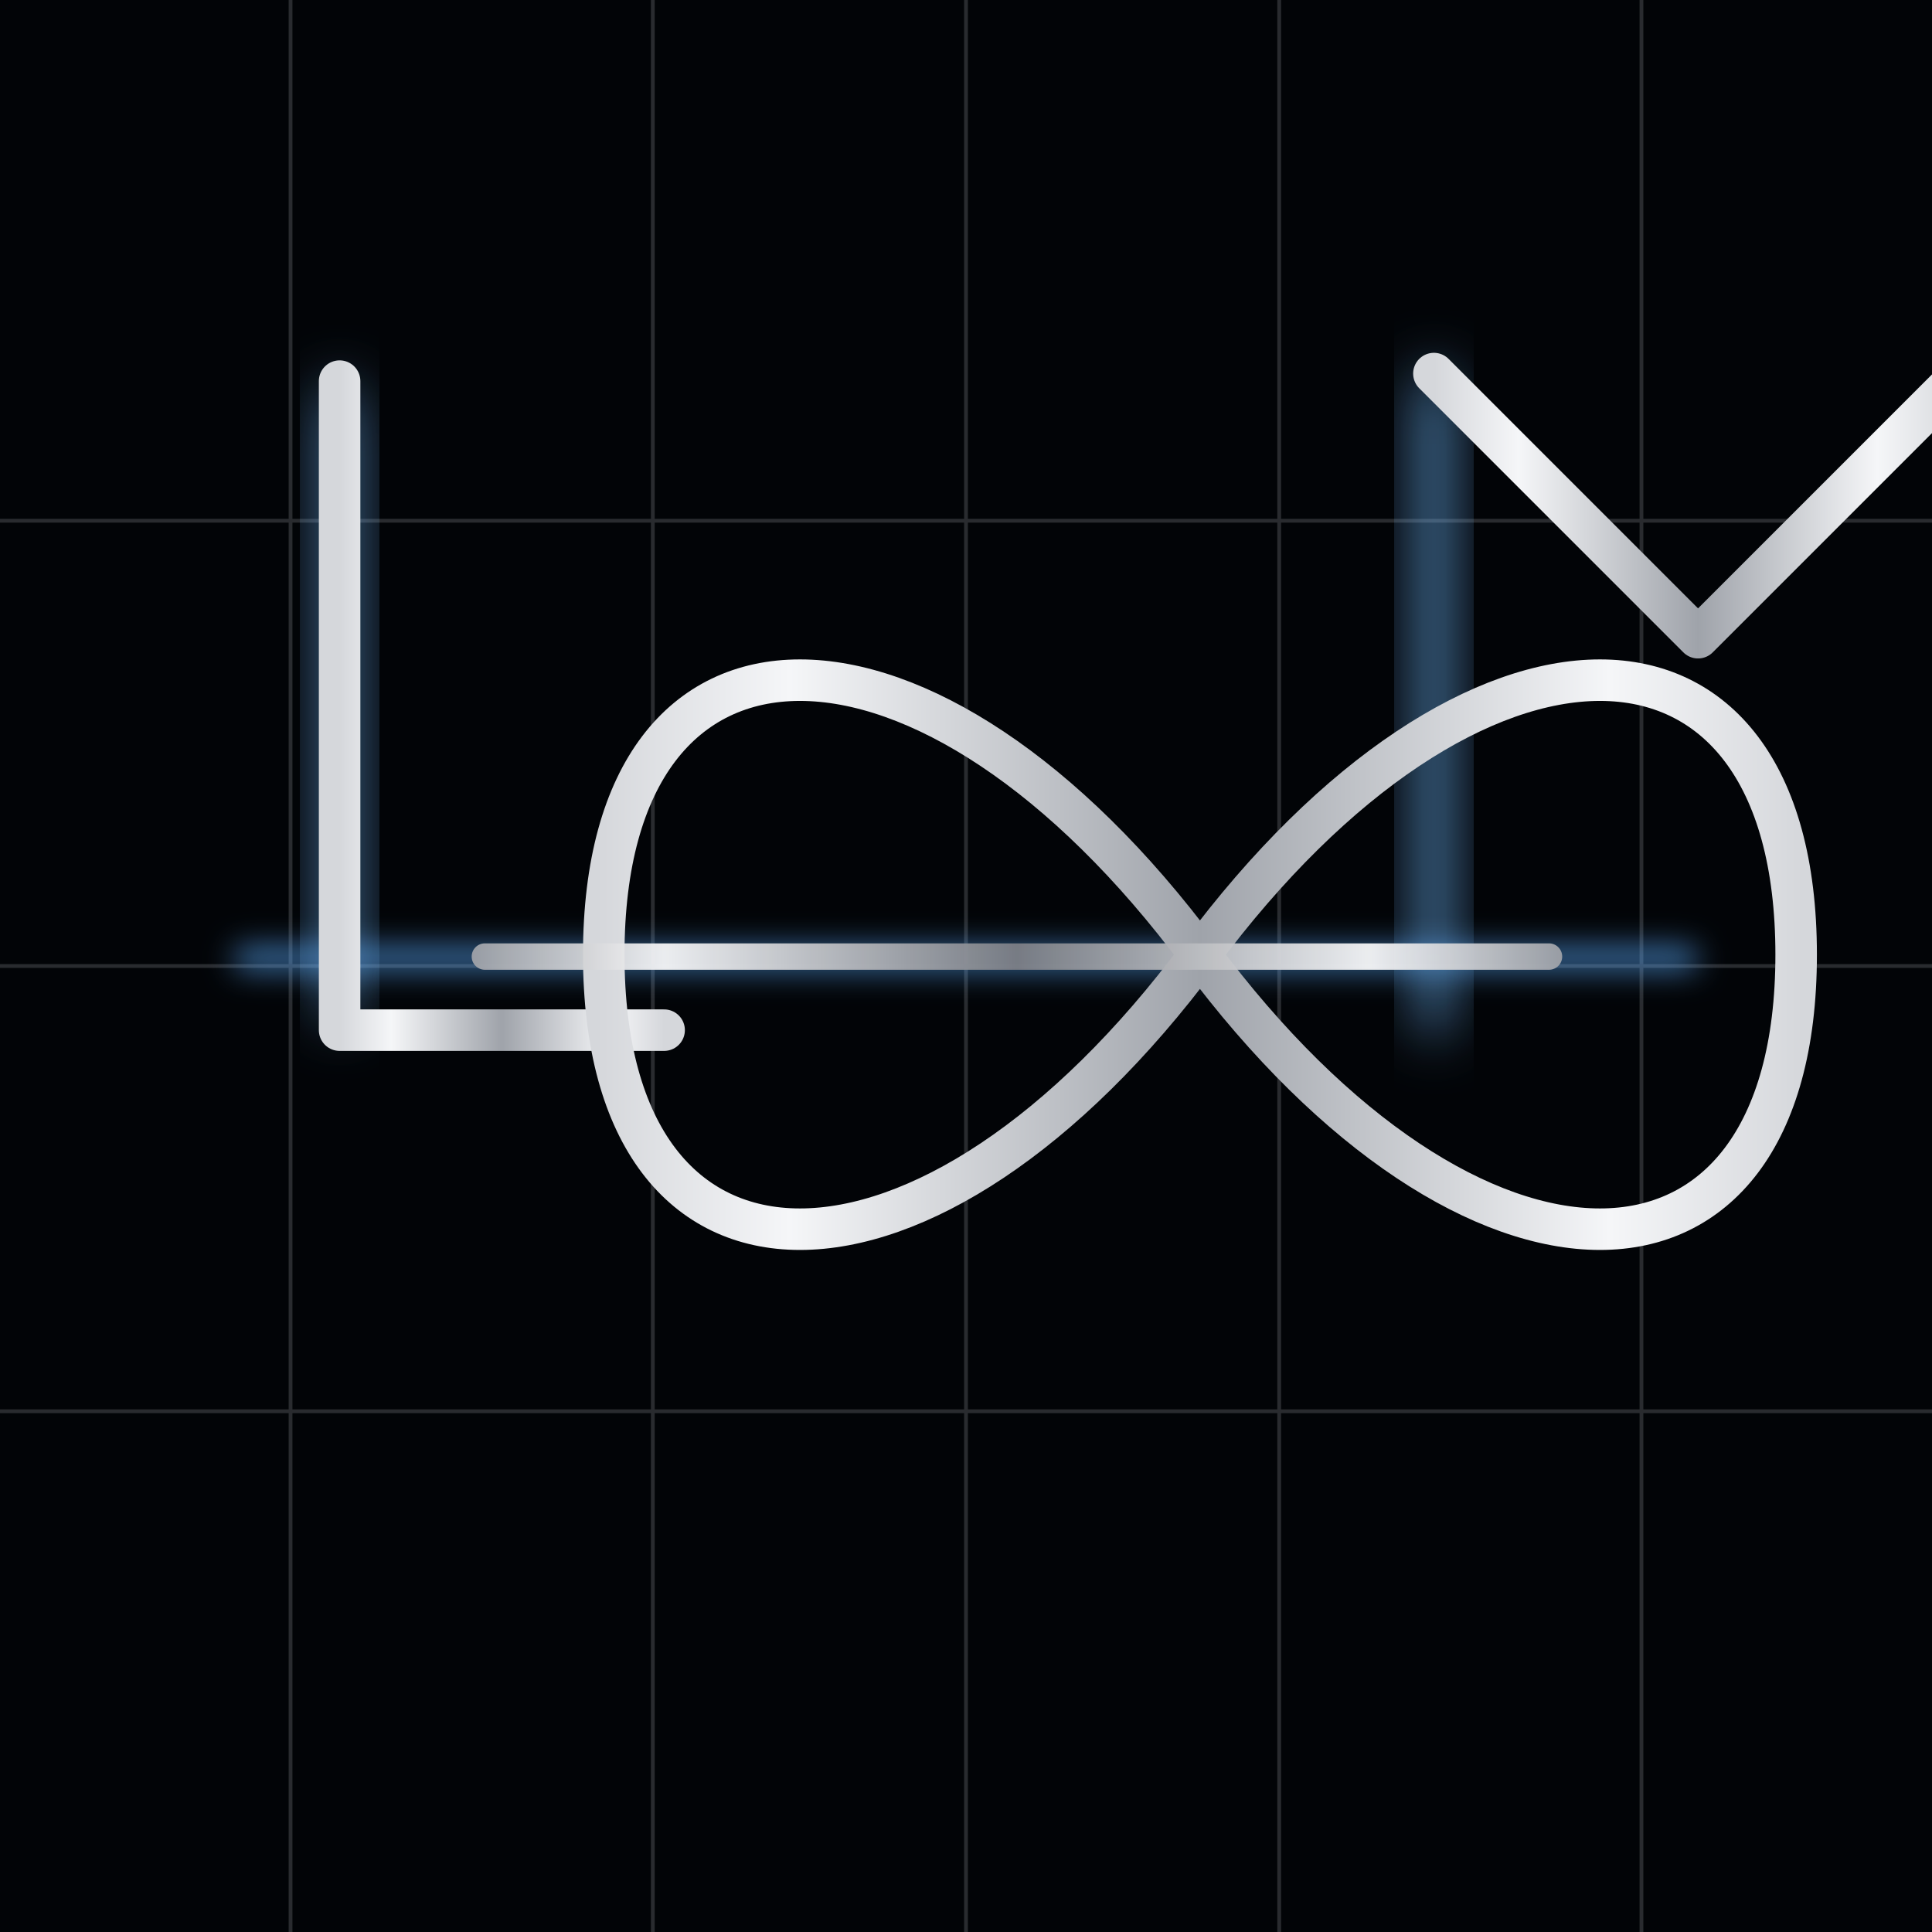
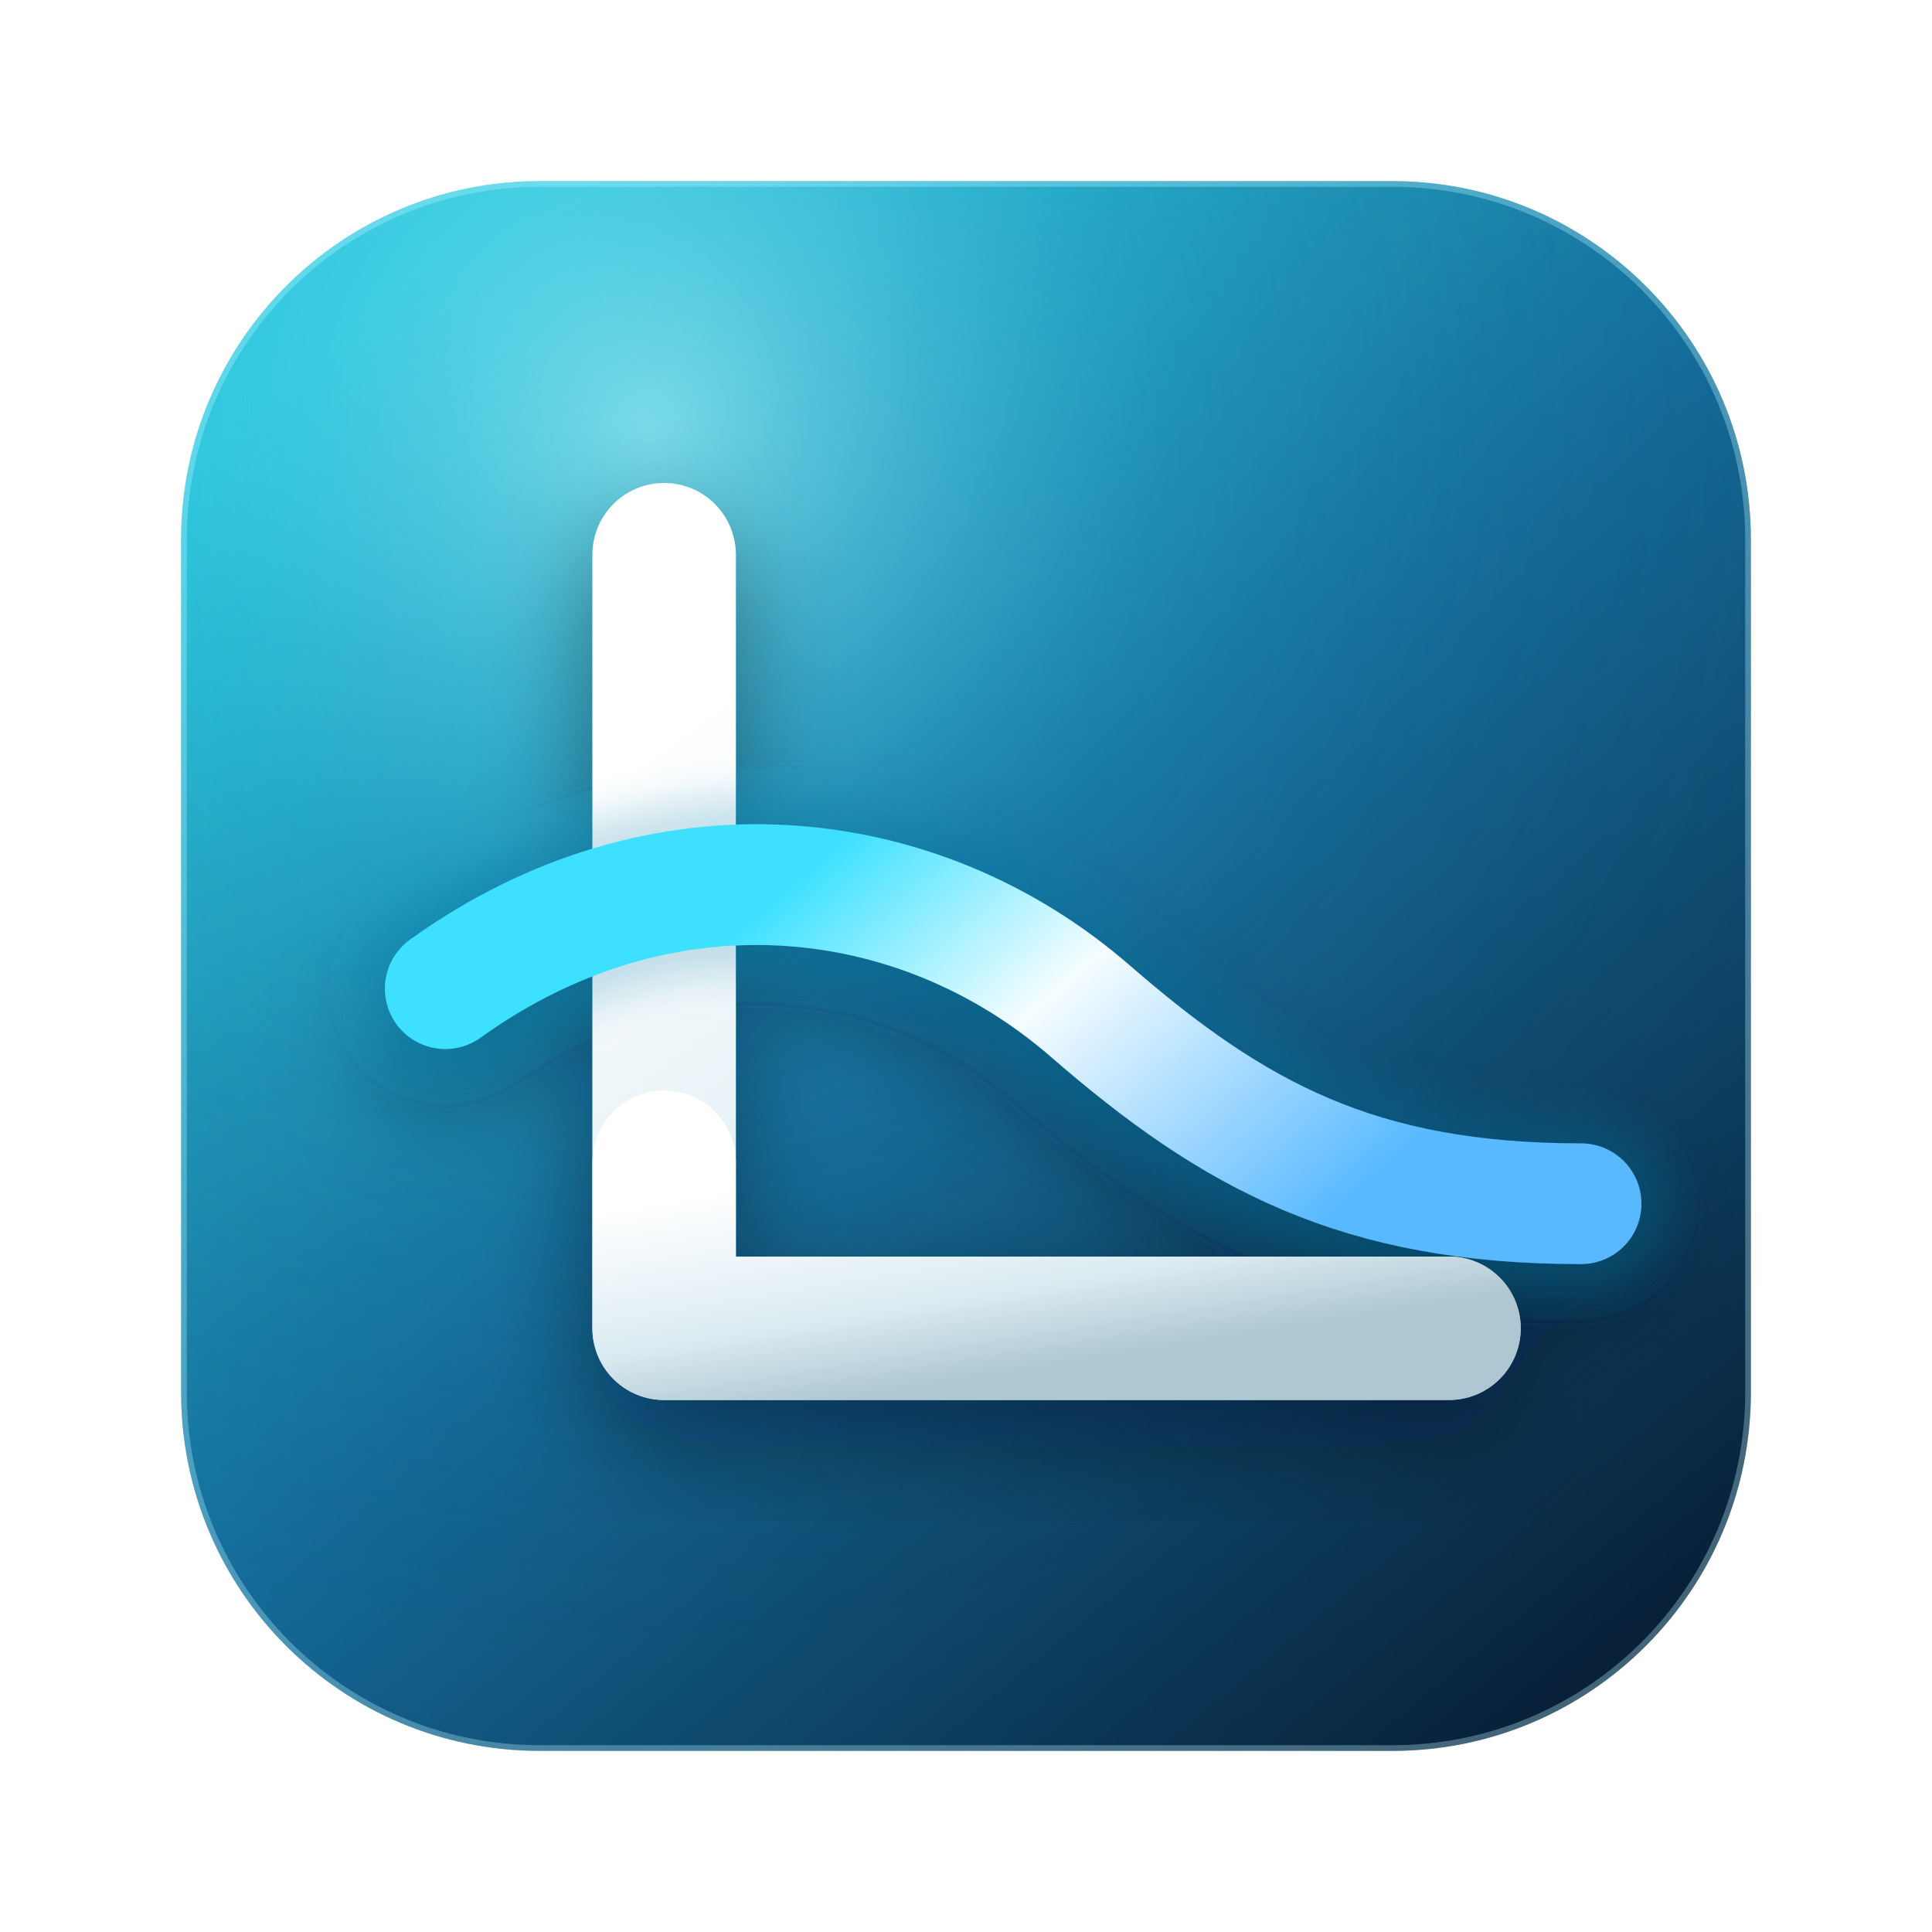
- <svg xmlns="http://www.w3.org/2000/svg" viewBox="0 0 512 512">
+ <svg xmlns="http://www.w3.org/2000/svg" viewBox="0 0 1024 1024" role="img" aria-labelledby="title desc">
  <defs>
-     <linearGradient id="strokeSilver" x1="0%" y1="0%" x2="100%" y2="0%">
-       <stop offset="0%" stop-color="#d5d7db" />
-       <stop offset="16%" stop-color="#f5f6f8" />
-       <stop offset="50%" stop-color="#9fa3aa" />
-       <stop offset="84%" stop-color="#f5f6f8" />
-       <stop offset="100%" stop-color="#d5d7db" />
+     <linearGradient id="tile" x1="14%" y1="7%" x2="88%" y2="96%">
+       <stop offset="0%" stop-color="#2ac8dc" />
+       <stop offset="48%" stop-color="#146d9c" />
+       <stop offset="100%" stop-color="#082038" />
    </linearGradient>
-     <linearGradient id="beamSilver" x1="0%" y1="0%" x2="100%" y2="0%">
-       <stop offset="0%" stop-color="#9da0a6" />
-       <stop offset="18%" stop-color="#f7f7f8" />
-       <stop offset="50%" stop-color="#7c7f86" />
-       <stop offset="82%" stop-color="#f7f7f8" />
-       <stop offset="100%" stop-color="#9da0a6" />
+     <radialGradient id="tileLight" cx="30%" cy="16%" r="78%">
+       <stop offset="0%" stop-color="#bafcff" stop-opacity="0.58" />
+       <stop offset="42%" stop-color="#3bc2e7" stop-opacity="0.14" />
+       <stop offset="100%" stop-color="#082038" stop-opacity="0" />
+     </radialGradient>
+     <linearGradient id="silver" x1="20%" y1="8%" x2="86%" y2="96%">
+       <stop offset="0%" stop-color="#ffffff" />
+       <stop offset="62%" stop-color="#dcecf2" />
+       <stop offset="100%" stop-color="#aec7d2" />
    </linearGradient>
-     <filter id="blueGlowWide" x="-80%" y="-100%" width="260%" height="300%">
-       <feGaussianBlur stdDeviation="8" />
+     <linearGradient id="thread" x1="16%" y1="44%" x2="90%" y2="68%">
+       <stop offset="0%" stop-color="#3ee1ff" />
+       <stop offset="42%" stop-color="#f6fdff" />
+       <stop offset="100%" stop-color="#58b9ff" />
+     </linearGradient>
+     <filter id="shadow" x="-25%" y="-25%" width="150%" height="150%">
+       <feDropShadow dx="0" dy="24" stdDeviation="28" flood-color="#00101f" flood-opacity="0.42" />
    </filter>
-     <filter id="beamGlow" x="-40%" y="-300%" width="180%" height="700%">
-       <feGaussianBlur stdDeviation="4" />
+     <filter id="glow" x="-40%" y="-95%" width="180%" height="290%">
+       <feGaussianBlur stdDeviation="10" />
    </filter>
  </defs>
-   <rect width="512" height="512" fill="#020407" />
-   <g opacity="0.18" stroke="#d9dde6" stroke-width="1">
-     <line x1="0" y1="138" x2="512" y2="138" />
-     <line x1="0" y1="256" x2="512" y2="256" />
-     <line x1="0" y1="374" x2="512" y2="374" />
-     <line x1="77" y1="0" x2="77" y2="512" />
-     <line x1="173" y1="0" x2="173" y2="512" />
-     <line x1="256" y1="0" x2="256" y2="512" />
-     <line x1="339" y1="0" x2="339" y2="512" />
-     <line x1="435" y1="0" x2="435" y2="512" />
-   </g>
-   <g transform="translate(62 83)">
-     <rect x="0" y="168" width="388" height="6" rx="3" fill="#5daeff" filter="url(#beamGlow)" opacity="0.7" />
-     <g opacity="0.92">
-       <rect x="24" y="20" width="8" height="166" rx="4" fill="#72bcff" filter="url(#blueGlowWide)" />
-       <rect x="314" y="16" width="8" height="174" rx="4" fill="#72bcff" filter="url(#blueGlowWide)" />
-       <rect x="458" y="16" width="8" height="174" rx="4" fill="#72bcff" filter="url(#blueGlowWide)" />
-     </g>
-     <g fill="none" stroke="url(#strokeSilver)" stroke-width="11" stroke-linecap="round" stroke-linejoin="round">
-       <path d="M 28 18 L 28 190 L 114 190" />
-       <path d="M 98 170                C 98 73, 184 73, 256 170                C 328 267, 414 267, 414 170                C 414 73, 328 73, 256 170                C 184 267, 98 267, 98 170" />
-       <path d="M 318 16 L 318 190" />
-       <path d="M 318 16 L 388 86 L 458 16" />
-       <path d="M 458 16 L 458 190" />
-     </g>
-     <rect x="63" y="167" width="289" height="7" rx="3.5" fill="url(#beamSilver)" opacity="0.94" />
+   <rect x="96" y="96" width="832" height="832" rx="190" fill="url(#tile)" />
+   <rect x="96" y="96" width="832" height="832" rx="190" fill="url(#tileLight)" />
+   <rect x="97.5" y="97.5" width="829" height="829" rx="188.5" fill="none" stroke="#c1f6ff" stroke-width="3" opacity="0.32" />
+   <g filter="url(#shadow)" fill="none" stroke-linecap="round" stroke-linejoin="round">
+     <path d="M 352 294 V 704 H 768" stroke="url(#silver)" stroke-width="76" />
+     <path d="M 236 524 C 350 442, 486 456, 578 536 C 654 602, 720 638, 838 638" stroke="#087faa" stroke-width="92" opacity="0.22" filter="url(#glow)" />
+     <path d="M 236 524 C 350 442, 486 456, 578 536 C 654 602, 720 638, 838 638" stroke="url(#thread)" stroke-width="64" />
+     <path d="M 352 294 V 470" stroke="url(#silver)" stroke-width="76" />
+     <path d="M 352 616 V 704 H 768" stroke="url(#silver)" stroke-width="76" />
  </g>
</svg>
